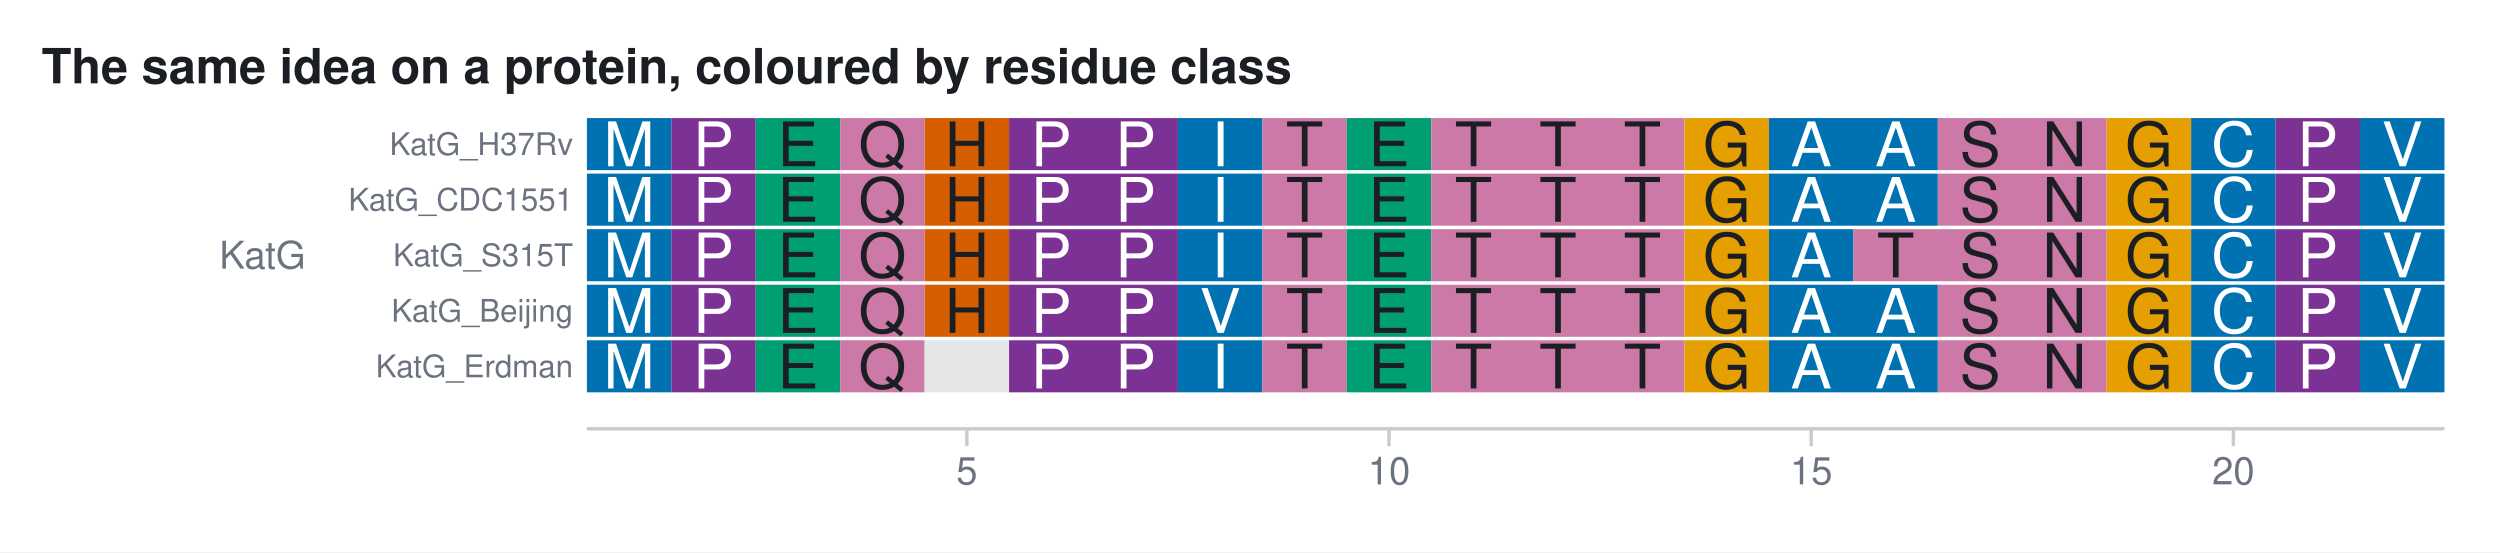
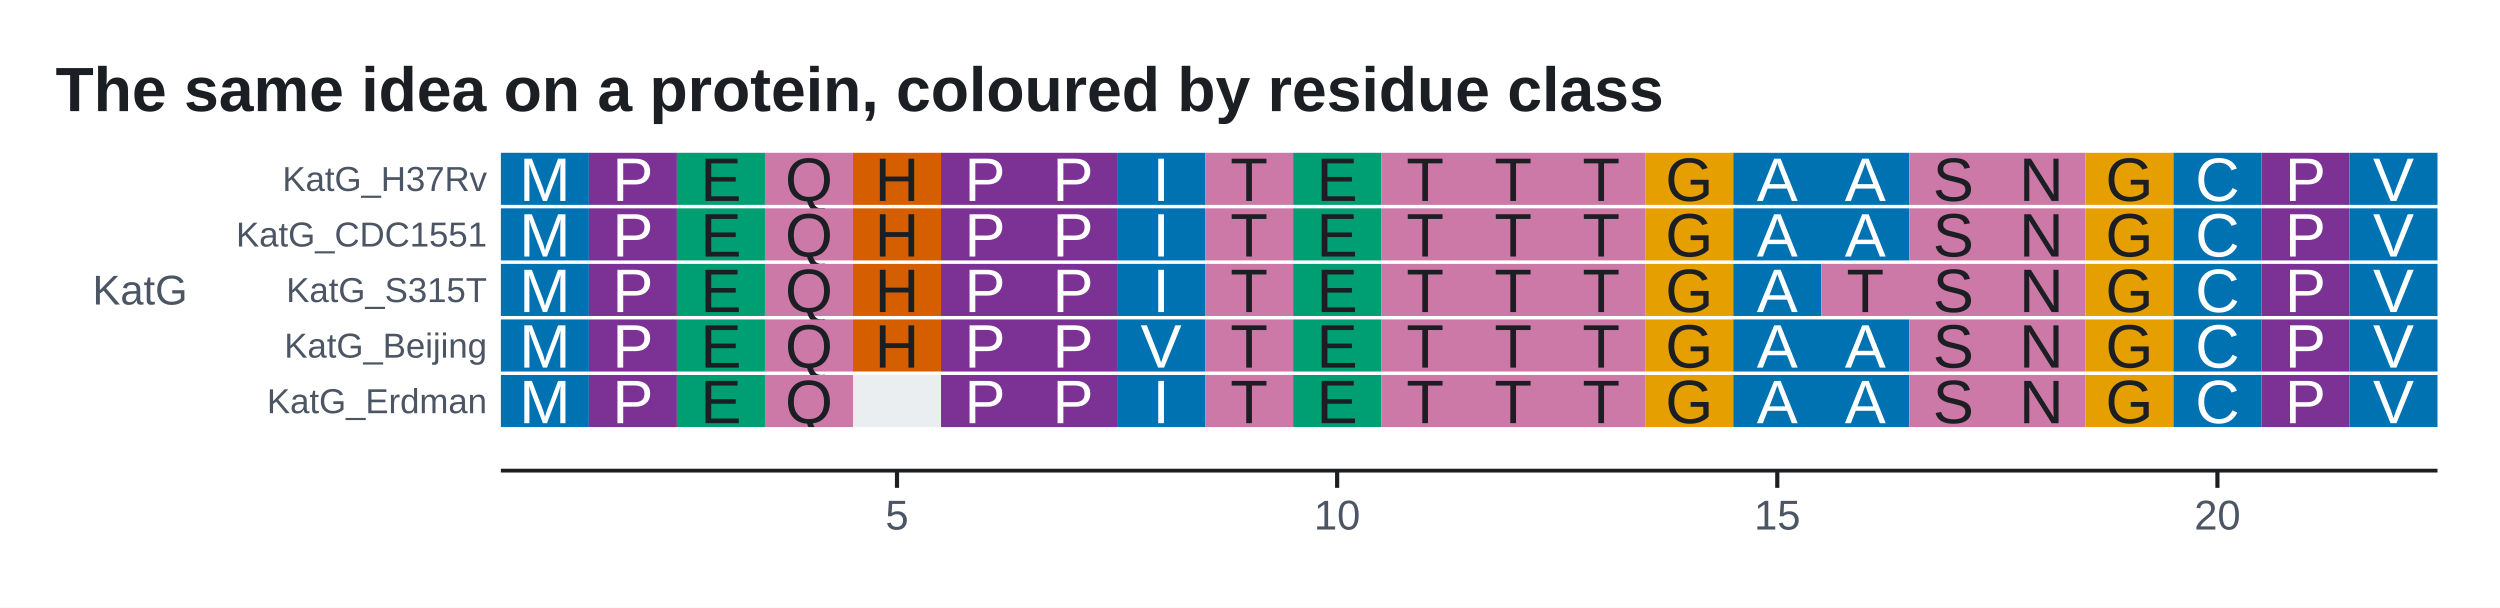
- <svg xmlns="http://www.w3.org/2000/svg" width="720" height="159" viewBox="0 0 720 159" font-family="Helvetica, Arial, sans-serif" role="img" aria-labelledby="karyon-title karyon-desc">
+ <svg xmlns="http://www.w3.org/2000/svg" width="720" height="175" viewBox="0 0 720 175" font-family="Liberation Sans, Arial, Helvetica, sans-serif" role="img" aria-labelledby="karyon-title karyon-desc">
  <defs>
    <clipPath id="karyon-clip-0">
-       <rect x="96" y="34" width="608" height="79" />
+       <rect x="64" y="44" width="638" height="79" />
    </clipPath>
    <clipPath id="karyon-clip-1">
-       <rect x="169.025" y="123" width="534.975" height="26" />
+       <rect x="144.25" y="135" width="557.75" height="26" />
    </clipPath>
  </defs>
-   <rect x="0" y="0" width="720" height="159" fill="#ffffff" />
-   <text x="12" y="24" fill="#1b1f23" font-size="14" text-anchor="start" font-weight="bold">The same idea on a protein, coloured by residue class</text>
-   <text x="88" y="77.35" fill="#6b7280" font-size="11" text-anchor="end">KatG</text>
+   <rect x="0" y="0" width="720" height="175" fill="#ffffff" />
+   <text x="16" y="32" fill="#1b1f23" font-size="18" text-anchor="start" font-weight="bold">The same idea on a protein, coloured by residue class</text>
+   <text x="54" y="87.7" fill="#4b5563" font-size="12" text-anchor="end">KatG</text>
  <g clip-path="url(#karyon-clip-0)">
    <g>
-       <rect x="169.025" y="34" width="24.317" height="15" fill="#0072b2" />
-       <rect x="193.342" y="34" width="24.317" height="15" fill="#7b3294" />
-       <rect x="217.659" y="34" width="24.317" height="15" fill="#009e73" />
-       <rect x="241.976" y="34" width="24.317" height="15" fill="#cc79a7" />
-       <rect x="266.293" y="34" width="24.317" height="15" fill="#d55e00" />
-       <rect x="290.61" y="34" width="48.634" height="15" fill="#7b3294" />
-       <rect x="339.244" y="34" width="24.317" height="15" fill="#0072b2" />
-       <rect x="363.561" y="34" width="24.317" height="15" fill="#cc79a7" />
-       <rect x="387.878" y="34" width="24.317" height="15" fill="#009e73" />
-       <rect x="412.195" y="34" width="72.951" height="15" fill="#cc79a7" />
-       <rect x="485.147" y="34" width="24.317" height="15" fill="#e69f00" />
-       <rect x="509.464" y="34" width="48.634" height="15" fill="#0072b2" />
-       <rect x="558.098" y="34" width="48.634" height="15" fill="#cc79a7" />
-       <rect x="606.732" y="34" width="24.317" height="15" fill="#e69f00" />
-       <rect x="631.049" y="34" width="24.317" height="15" fill="#0072b2" />
-       <rect x="655.366" y="34" width="24.317" height="15" fill="#7b3294" />
-       <rect x="679.683" y="34" width="24.317" height="15" fill="#0072b2" />
-       <text x="181.184" y="47.875" fill="#ffffff" font-size="17.708" text-anchor="middle">M</text>
-       <text x="205.501" y="47.875" fill="#ffffff" font-size="17.708" text-anchor="middle">P</text>
-       <text x="229.818" y="47.875" fill="#1b1f23" font-size="17.708" text-anchor="middle">E</text>
-       <text x="254.135" y="47.875" fill="#1b1f23" font-size="17.708" text-anchor="middle">Q</text>
-       <text x="278.452" y="47.875" fill="#1b1f23" font-size="17.708" text-anchor="middle">H</text>
-       <text x="302.769" y="47.875" fill="#ffffff" font-size="17.708" text-anchor="middle">P</text>
-       <text x="327.086" y="47.875" fill="#ffffff" font-size="17.708" text-anchor="middle">P</text>
-       <text x="351.403" y="47.875" fill="#ffffff" font-size="17.708" text-anchor="middle">I</text>
-       <text x="375.72" y="47.875" fill="#1b1f23" font-size="17.708" text-anchor="middle">T</text>
-       <text x="400.037" y="47.875" fill="#1b1f23" font-size="17.708" text-anchor="middle">E</text>
-       <text x="424.354" y="47.875" fill="#1b1f23" font-size="17.708" text-anchor="middle">T</text>
-       <text x="448.671" y="47.875" fill="#1b1f23" font-size="17.708" text-anchor="middle">T</text>
-       <text x="472.988" y="47.875" fill="#1b1f23" font-size="17.708" text-anchor="middle">T</text>
-       <text x="497.305" y="47.875" fill="#1b1f23" font-size="17.708" text-anchor="middle">G</text>
-       <text x="521.622" y="47.875" fill="#ffffff" font-size="17.708" text-anchor="middle">A</text>
-       <text x="545.939" y="47.875" fill="#ffffff" font-size="17.708" text-anchor="middle">A</text>
-       <text x="570.256" y="47.875" fill="#1b1f23" font-size="17.708" text-anchor="middle">S</text>
-       <text x="594.573" y="47.875" fill="#1b1f23" font-size="17.708" text-anchor="middle">N</text>
-       <text x="618.89" y="47.875" fill="#1b1f23" font-size="17.708" text-anchor="middle">G</text>
-       <text x="643.207" y="47.875" fill="#ffffff" font-size="17.708" text-anchor="middle">C</text>
-       <text x="667.524" y="47.875" fill="#ffffff" font-size="17.708" text-anchor="middle">P</text>
-       <text x="691.841" y="47.875" fill="#ffffff" font-size="17.708" text-anchor="middle">V</text>
-       <text x="165.025" y="44.65" fill="#6b7280" font-size="9" text-anchor="end">KatG_H37Rv</text>
-     </g>
-     <g>
-       <rect x="169.025" y="50" width="24.317" height="15" fill="#0072b2" />
-       <rect x="193.342" y="50" width="24.317" height="15" fill="#7b3294" />
-       <rect x="217.659" y="50" width="24.317" height="15" fill="#009e73" />
-       <rect x="241.976" y="50" width="24.317" height="15" fill="#cc79a7" />
-       <rect x="266.293" y="50" width="24.317" height="15" fill="#d55e00" />
-       <rect x="290.61" y="50" width="48.634" height="15" fill="#7b3294" />
-       <rect x="339.244" y="50" width="24.317" height="15" fill="#0072b2" />
-       <rect x="363.561" y="50" width="24.317" height="15" fill="#cc79a7" />
-       <rect x="387.878" y="50" width="24.317" height="15" fill="#009e73" />
-       <rect x="412.195" y="50" width="72.951" height="15" fill="#cc79a7" />
-       <rect x="485.147" y="50" width="24.317" height="15" fill="#e69f00" />
-       <rect x="509.464" y="50" width="48.634" height="15" fill="#0072b2" />
-       <rect x="558.098" y="50" width="48.634" height="15" fill="#cc79a7" />
-       <rect x="606.732" y="50" width="24.317" height="15" fill="#e69f00" />
-       <rect x="631.049" y="50" width="24.317" height="15" fill="#0072b2" />
-       <rect x="655.366" y="50" width="24.317" height="15" fill="#7b3294" />
-       <rect x="679.683" y="50" width="24.317" height="15" fill="#0072b2" />
-       <text x="181.184" y="63.875" fill="#ffffff" font-size="17.708" text-anchor="middle">M</text>
-       <text x="205.501" y="63.875" fill="#ffffff" font-size="17.708" text-anchor="middle">P</text>
-       <text x="229.818" y="63.875" fill="#1b1f23" font-size="17.708" text-anchor="middle">E</text>
-       <text x="254.135" y="63.875" fill="#1b1f23" font-size="17.708" text-anchor="middle">Q</text>
-       <text x="278.452" y="63.875" fill="#1b1f23" font-size="17.708" text-anchor="middle">H</text>
-       <text x="302.769" y="63.875" fill="#ffffff" font-size="17.708" text-anchor="middle">P</text>
-       <text x="327.086" y="63.875" fill="#ffffff" font-size="17.708" text-anchor="middle">P</text>
-       <text x="351.403" y="63.875" fill="#ffffff" font-size="17.708" text-anchor="middle">I</text>
-       <text x="375.72" y="63.875" fill="#1b1f23" font-size="17.708" text-anchor="middle">T</text>
-       <text x="400.037" y="63.875" fill="#1b1f23" font-size="17.708" text-anchor="middle">E</text>
-       <text x="424.354" y="63.875" fill="#1b1f23" font-size="17.708" text-anchor="middle">T</text>
-       <text x="448.671" y="63.875" fill="#1b1f23" font-size="17.708" text-anchor="middle">T</text>
-       <text x="472.988" y="63.875" fill="#1b1f23" font-size="17.708" text-anchor="middle">T</text>
-       <text x="497.305" y="63.875" fill="#1b1f23" font-size="17.708" text-anchor="middle">G</text>
-       <text x="521.622" y="63.875" fill="#ffffff" font-size="17.708" text-anchor="middle">A</text>
-       <text x="545.939" y="63.875" fill="#ffffff" font-size="17.708" text-anchor="middle">A</text>
-       <text x="570.256" y="63.875" fill="#1b1f23" font-size="17.708" text-anchor="middle">S</text>
-       <text x="594.573" y="63.875" fill="#1b1f23" font-size="17.708" text-anchor="middle">N</text>
-       <text x="618.89" y="63.875" fill="#1b1f23" font-size="17.708" text-anchor="middle">G</text>
-       <text x="643.207" y="63.875" fill="#ffffff" font-size="17.708" text-anchor="middle">C</text>
-       <text x="667.524" y="63.875" fill="#ffffff" font-size="17.708" text-anchor="middle">P</text>
-       <text x="691.841" y="63.875" fill="#ffffff" font-size="17.708" text-anchor="middle">V</text>
-       <text x="165.025" y="60.65" fill="#6b7280" font-size="9" text-anchor="end">KatG_CDC1551</text>
-     </g>
-     <g>
-       <rect x="169.025" y="66" width="24.317" height="15" fill="#0072b2" />
-       <rect x="193.342" y="66" width="24.317" height="15" fill="#7b3294" />
-       <rect x="217.659" y="66" width="24.317" height="15" fill="#009e73" />
-       <rect x="241.976" y="66" width="24.317" height="15" fill="#cc79a7" />
-       <rect x="266.293" y="66" width="24.317" height="15" fill="#d55e00" />
-       <rect x="290.61" y="66" width="48.634" height="15" fill="#7b3294" />
-       <rect x="339.244" y="66" width="24.317" height="15" fill="#0072b2" />
-       <rect x="363.561" y="66" width="24.317" height="15" fill="#cc79a7" />
-       <rect x="387.878" y="66" width="24.317" height="15" fill="#009e73" />
-       <rect x="412.195" y="66" width="72.951" height="15" fill="#cc79a7" />
-       <rect x="485.147" y="66" width="24.317" height="15" fill="#e69f00" />
-       <rect x="509.464" y="66" width="24.317" height="15" fill="#0072b2" />
-       <rect x="533.781" y="66" width="72.951" height="15" fill="#cc79a7" />
-       <rect x="606.732" y="66" width="24.317" height="15" fill="#e69f00" />
-       <rect x="631.049" y="66" width="24.317" height="15" fill="#0072b2" />
-       <rect x="655.366" y="66" width="24.317" height="15" fill="#7b3294" />
-       <rect x="679.683" y="66" width="24.317" height="15" fill="#0072b2" />
-       <text x="181.184" y="79.875" fill="#ffffff" font-size="17.708" text-anchor="middle">M</text>
-       <text x="205.501" y="79.875" fill="#ffffff" font-size="17.708" text-anchor="middle">P</text>
-       <text x="229.818" y="79.875" fill="#1b1f23" font-size="17.708" text-anchor="middle">E</text>
-       <text x="254.135" y="79.875" fill="#1b1f23" font-size="17.708" text-anchor="middle">Q</text>
-       <text x="278.452" y="79.875" fill="#1b1f23" font-size="17.708" text-anchor="middle">H</text>
-       <text x="302.769" y="79.875" fill="#ffffff" font-size="17.708" text-anchor="middle">P</text>
-       <text x="327.086" y="79.875" fill="#ffffff" font-size="17.708" text-anchor="middle">P</text>
-       <text x="351.403" y="79.875" fill="#ffffff" font-size="17.708" text-anchor="middle">I</text>
-       <text x="375.72" y="79.875" fill="#1b1f23" font-size="17.708" text-anchor="middle">T</text>
-       <text x="400.037" y="79.875" fill="#1b1f23" font-size="17.708" text-anchor="middle">E</text>
-       <text x="424.354" y="79.875" fill="#1b1f23" font-size="17.708" text-anchor="middle">T</text>
-       <text x="448.671" y="79.875" fill="#1b1f23" font-size="17.708" text-anchor="middle">T</text>
-       <text x="472.988" y="79.875" fill="#1b1f23" font-size="17.708" text-anchor="middle">T</text>
-       <text x="497.305" y="79.875" fill="#1b1f23" font-size="17.708" text-anchor="middle">G</text>
-       <text x="521.622" y="79.875" fill="#ffffff" font-size="17.708" text-anchor="middle">A</text>
-       <text x="545.939" y="79.875" fill="#1b1f23" font-size="17.708" text-anchor="middle">T</text>
-       <text x="570.256" y="79.875" fill="#1b1f23" font-size="17.708" text-anchor="middle">S</text>
-       <text x="594.573" y="79.875" fill="#1b1f23" font-size="17.708" text-anchor="middle">N</text>
-       <text x="618.89" y="79.875" fill="#1b1f23" font-size="17.708" text-anchor="middle">G</text>
-       <text x="643.207" y="79.875" fill="#ffffff" font-size="17.708" text-anchor="middle">C</text>
-       <text x="667.524" y="79.875" fill="#ffffff" font-size="17.708" text-anchor="middle">P</text>
-       <text x="691.841" y="79.875" fill="#ffffff" font-size="17.708" text-anchor="middle">V</text>
-       <text x="165.025" y="76.65" fill="#6b7280" font-size="9" text-anchor="end">KatG_S315T</text>
-     </g>
-     <g>
-       <rect x="169.025" y="82" width="24.317" height="15" fill="#0072b2" />
-       <rect x="193.342" y="82" width="24.317" height="15" fill="#7b3294" />
-       <rect x="217.659" y="82" width="24.317" height="15" fill="#009e73" />
-       <rect x="241.976" y="82" width="24.317" height="15" fill="#cc79a7" />
-       <rect x="266.293" y="82" width="24.317" height="15" fill="#d55e00" />
-       <rect x="290.61" y="82" width="48.634" height="15" fill="#7b3294" />
-       <rect x="339.244" y="82" width="24.317" height="15" fill="#0072b2" />
-       <rect x="363.561" y="82" width="24.317" height="15" fill="#cc79a7" />
-       <rect x="387.878" y="82" width="24.317" height="15" fill="#009e73" />
-       <rect x="412.195" y="82" width="72.951" height="15" fill="#cc79a7" />
-       <rect x="485.147" y="82" width="24.317" height="15" fill="#e69f00" />
-       <rect x="509.464" y="82" width="48.634" height="15" fill="#0072b2" />
-       <rect x="558.098" y="82" width="48.634" height="15" fill="#cc79a7" />
-       <rect x="606.732" y="82" width="24.317" height="15" fill="#e69f00" />
-       <rect x="631.049" y="82" width="24.317" height="15" fill="#0072b2" />
-       <rect x="655.366" y="82" width="24.317" height="15" fill="#7b3294" />
-       <rect x="679.683" y="82" width="24.317" height="15" fill="#0072b2" />
-       <text x="181.184" y="95.875" fill="#ffffff" font-size="17.708" text-anchor="middle">M</text>
-       <text x="205.501" y="95.875" fill="#ffffff" font-size="17.708" text-anchor="middle">P</text>
-       <text x="229.818" y="95.875" fill="#1b1f23" font-size="17.708" text-anchor="middle">E</text>
-       <text x="254.135" y="95.875" fill="#1b1f23" font-size="17.708" text-anchor="middle">Q</text>
-       <text x="278.452" y="95.875" fill="#1b1f23" font-size="17.708" text-anchor="middle">H</text>
-       <text x="302.769" y="95.875" fill="#ffffff" font-size="17.708" text-anchor="middle">P</text>
-       <text x="327.086" y="95.875" fill="#ffffff" font-size="17.708" text-anchor="middle">P</text>
-       <text x="351.403" y="95.875" fill="#ffffff" font-size="17.708" text-anchor="middle">V</text>
-       <text x="375.72" y="95.875" fill="#1b1f23" font-size="17.708" text-anchor="middle">T</text>
-       <text x="400.037" y="95.875" fill="#1b1f23" font-size="17.708" text-anchor="middle">E</text>
-       <text x="424.354" y="95.875" fill="#1b1f23" font-size="17.708" text-anchor="middle">T</text>
-       <text x="448.671" y="95.875" fill="#1b1f23" font-size="17.708" text-anchor="middle">T</text>
-       <text x="472.988" y="95.875" fill="#1b1f23" font-size="17.708" text-anchor="middle">T</text>
-       <text x="497.305" y="95.875" fill="#1b1f23" font-size="17.708" text-anchor="middle">G</text>
-       <text x="521.622" y="95.875" fill="#ffffff" font-size="17.708" text-anchor="middle">A</text>
-       <text x="545.939" y="95.875" fill="#ffffff" font-size="17.708" text-anchor="middle">A</text>
-       <text x="570.256" y="95.875" fill="#1b1f23" font-size="17.708" text-anchor="middle">S</text>
-       <text x="594.573" y="95.875" fill="#1b1f23" font-size="17.708" text-anchor="middle">N</text>
-       <text x="618.89" y="95.875" fill="#1b1f23" font-size="17.708" text-anchor="middle">G</text>
-       <text x="643.207" y="95.875" fill="#ffffff" font-size="17.708" text-anchor="middle">C</text>
-       <text x="667.524" y="95.875" fill="#ffffff" font-size="17.708" text-anchor="middle">P</text>
-       <text x="691.841" y="95.875" fill="#ffffff" font-size="17.708" text-anchor="middle">V</text>
-       <text x="165.025" y="92.65" fill="#6b7280" font-size="9" text-anchor="end">KatG_Beijing</text>
-     </g>
-     <g>
-       <rect x="169.025" y="98" width="24.317" height="15" fill="#0072b2" />
-       <rect x="193.342" y="98" width="24.317" height="15" fill="#7b3294" />
-       <rect x="217.659" y="98" width="24.317" height="15" fill="#009e73" />
-       <rect x="241.976" y="98" width="24.317" height="15" fill="#cc79a7" />
-       <rect x="266.293" y="98" width="24.317" height="15" fill="#e4e6e8" />
-       <rect x="290.61" y="98" width="48.634" height="15" fill="#7b3294" />
-       <rect x="339.244" y="98" width="24.317" height="15" fill="#0072b2" />
-       <rect x="363.561" y="98" width="24.317" height="15" fill="#cc79a7" />
-       <rect x="387.878" y="98" width="24.317" height="15" fill="#009e73" />
-       <rect x="412.195" y="98" width="72.951" height="15" fill="#cc79a7" />
-       <rect x="485.147" y="98" width="24.317" height="15" fill="#e69f00" />
-       <rect x="509.464" y="98" width="48.634" height="15" fill="#0072b2" />
-       <rect x="558.098" y="98" width="48.634" height="15" fill="#cc79a7" />
-       <rect x="606.732" y="98" width="24.317" height="15" fill="#e69f00" />
-       <rect x="631.049" y="98" width="24.317" height="15" fill="#0072b2" />
-       <rect x="655.366" y="98" width="24.317" height="15" fill="#7b3294" />
-       <rect x="679.683" y="98" width="24.317" height="15" fill="#0072b2" />
-       <text x="181.184" y="111.875" fill="#ffffff" font-size="17.708" text-anchor="middle">M</text>
-       <text x="205.501" y="111.875" fill="#ffffff" font-size="17.708" text-anchor="middle">P</text>
-       <text x="229.818" y="111.875" fill="#1b1f23" font-size="17.708" text-anchor="middle">E</text>
-       <text x="254.135" y="111.875" fill="#1b1f23" font-size="17.708" text-anchor="middle">Q</text>
-       <text x="302.769" y="111.875" fill="#ffffff" font-size="17.708" text-anchor="middle">P</text>
-       <text x="327.086" y="111.875" fill="#ffffff" font-size="17.708" text-anchor="middle">P</text>
-       <text x="351.403" y="111.875" fill="#ffffff" font-size="17.708" text-anchor="middle">I</text>
-       <text x="375.72" y="111.875" fill="#1b1f23" font-size="17.708" text-anchor="middle">T</text>
-       <text x="400.037" y="111.875" fill="#1b1f23" font-size="17.708" text-anchor="middle">E</text>
-       <text x="424.354" y="111.875" fill="#1b1f23" font-size="17.708" text-anchor="middle">T</text>
-       <text x="448.671" y="111.875" fill="#1b1f23" font-size="17.708" text-anchor="middle">T</text>
-       <text x="472.988" y="111.875" fill="#1b1f23" font-size="17.708" text-anchor="middle">T</text>
-       <text x="497.305" y="111.875" fill="#1b1f23" font-size="17.708" text-anchor="middle">G</text>
-       <text x="521.622" y="111.875" fill="#ffffff" font-size="17.708" text-anchor="middle">A</text>
-       <text x="545.939" y="111.875" fill="#ffffff" font-size="17.708" text-anchor="middle">A</text>
-       <text x="570.256" y="111.875" fill="#1b1f23" font-size="17.708" text-anchor="middle">S</text>
-       <text x="594.573" y="111.875" fill="#1b1f23" font-size="17.708" text-anchor="middle">N</text>
-       <text x="618.89" y="111.875" fill="#1b1f23" font-size="17.708" text-anchor="middle">G</text>
-       <text x="643.207" y="111.875" fill="#ffffff" font-size="17.708" text-anchor="middle">C</text>
-       <text x="667.524" y="111.875" fill="#ffffff" font-size="17.708" text-anchor="middle">P</text>
-       <text x="691.841" y="111.875" fill="#ffffff" font-size="17.708" text-anchor="middle">V</text>
-       <text x="165.025" y="108.65" fill="#6b7280" font-size="9" text-anchor="end">KatG_Erdman</text>
+       <rect x="144.25" y="44" width="25.352" height="15" fill="#0072b2" />
+       <rect x="169.602" y="44" width="25.352" height="15" fill="#7b3294" />
+       <rect x="194.955" y="44" width="25.352" height="15" fill="#009e73" />
+       <rect x="220.307" y="44" width="25.352" height="15" fill="#cc79a7" />
+       <rect x="245.659" y="44" width="25.352" height="15" fill="#d55e00" />
+       <rect x="271.011" y="44" width="50.705" height="15" fill="#7b3294" />
+       <rect x="321.716" y="44" width="25.352" height="15" fill="#0072b2" />
+       <rect x="347.068" y="44" width="25.352" height="15" fill="#cc79a7" />
+       <rect x="372.42" y="44" width="25.352" height="15" fill="#009e73" />
+       <rect x="397.773" y="44" width="76.057" height="15" fill="#cc79a7" />
+       <rect x="473.83" y="44" width="25.352" height="15" fill="#e69f00" />
+       <rect x="499.182" y="44" width="50.705" height="15" fill="#0072b2" />
+       <rect x="549.886" y="44" width="50.705" height="15" fill="#cc79a7" />
+       <rect x="600.591" y="44" width="25.352" height="15" fill="#e69f00" />
+       <rect x="625.943" y="44" width="25.352" height="15" fill="#0072b2" />
+       <rect x="651.295" y="44" width="25.352" height="15" fill="#7b3294" />
+       <rect x="676.648" y="44" width="25.352" height="15" fill="#0072b2" />
+       <text x="156.926" y="57.875" fill="#ffffff" font-size="17.708" text-anchor="middle">M</text>
+       <text x="182.278" y="57.875" fill="#ffffff" font-size="17.708" text-anchor="middle">P</text>
+       <text x="207.631" y="57.875" fill="#1b1f23" font-size="17.708" text-anchor="middle">E</text>
+       <text x="232.983" y="57.875" fill="#1b1f23" font-size="17.708" text-anchor="middle">Q</text>
+       <text x="258.335" y="57.875" fill="#1b1f23" font-size="17.708" text-anchor="middle">H</text>
+       <text x="283.688" y="57.875" fill="#ffffff" font-size="17.708" text-anchor="middle">P</text>
+       <text x="309.04" y="57.875" fill="#ffffff" font-size="17.708" text-anchor="middle">P</text>
+       <text x="334.392" y="57.875" fill="#ffffff" font-size="17.708" text-anchor="middle">I</text>
+       <text x="359.744" y="57.875" fill="#1b1f23" font-size="17.708" text-anchor="middle">T</text>
+       <text x="385.097" y="57.875" fill="#1b1f23" font-size="17.708" text-anchor="middle">E</text>
+       <text x="410.449" y="57.875" fill="#1b1f23" font-size="17.708" text-anchor="middle">T</text>
+       <text x="435.801" y="57.875" fill="#1b1f23" font-size="17.708" text-anchor="middle">T</text>
+       <text x="461.153" y="57.875" fill="#1b1f23" font-size="17.708" text-anchor="middle">T</text>
+       <text x="486.506" y="57.875" fill="#1b1f23" font-size="17.708" text-anchor="middle">G</text>
+       <text x="511.858" y="57.875" fill="#ffffff" font-size="17.708" text-anchor="middle">A</text>
+       <text x="537.21" y="57.875" fill="#ffffff" font-size="17.708" text-anchor="middle">A</text>
+       <text x="562.563" y="57.875" fill="#1b1f23" font-size="17.708" text-anchor="middle">S</text>
+       <text x="587.915" y="57.875" fill="#1b1f23" font-size="17.708" text-anchor="middle">N</text>
+       <text x="613.267" y="57.875" fill="#1b1f23" font-size="17.708" text-anchor="middle">G</text>
+       <text x="638.619" y="57.875" fill="#ffffff" font-size="17.708" text-anchor="middle">C</text>
+       <text x="663.972" y="57.875" fill="#ffffff" font-size="17.708" text-anchor="middle">P</text>
+       <text x="689.324" y="57.875" fill="#ffffff" font-size="17.708" text-anchor="middle">V</text>
+       <text x="140.25" y="55" fill="#4b5563" font-size="10" text-anchor="end">KatG_H37Rv</text>
+     </g>
+     <g>
+       <rect x="144.25" y="60" width="25.352" height="15" fill="#0072b2" />
+       <rect x="169.602" y="60" width="25.352" height="15" fill="#7b3294" />
+       <rect x="194.955" y="60" width="25.352" height="15" fill="#009e73" />
+       <rect x="220.307" y="60" width="25.352" height="15" fill="#cc79a7" />
+       <rect x="245.659" y="60" width="25.352" height="15" fill="#d55e00" />
+       <rect x="271.011" y="60" width="50.705" height="15" fill="#7b3294" />
+       <rect x="321.716" y="60" width="25.352" height="15" fill="#0072b2" />
+       <rect x="347.068" y="60" width="25.352" height="15" fill="#cc79a7" />
+       <rect x="372.42" y="60" width="25.352" height="15" fill="#009e73" />
+       <rect x="397.773" y="60" width="76.057" height="15" fill="#cc79a7" />
+       <rect x="473.83" y="60" width="25.352" height="15" fill="#e69f00" />
+       <rect x="499.182" y="60" width="50.705" height="15" fill="#0072b2" />
+       <rect x="549.886" y="60" width="50.705" height="15" fill="#cc79a7" />
+       <rect x="600.591" y="60" width="25.352" height="15" fill="#e69f00" />
+       <rect x="625.943" y="60" width="25.352" height="15" fill="#0072b2" />
+       <rect x="651.295" y="60" width="25.352" height="15" fill="#7b3294" />
+       <rect x="676.648" y="60" width="25.352" height="15" fill="#0072b2" />
+       <text x="156.926" y="73.875" fill="#ffffff" font-size="17.708" text-anchor="middle">M</text>
+       <text x="182.278" y="73.875" fill="#ffffff" font-size="17.708" text-anchor="middle">P</text>
+       <text x="207.631" y="73.875" fill="#1b1f23" font-size="17.708" text-anchor="middle">E</text>
+       <text x="232.983" y="73.875" fill="#1b1f23" font-size="17.708" text-anchor="middle">Q</text>
+       <text x="258.335" y="73.875" fill="#1b1f23" font-size="17.708" text-anchor="middle">H</text>
+       <text x="283.688" y="73.875" fill="#ffffff" font-size="17.708" text-anchor="middle">P</text>
+       <text x="309.04" y="73.875" fill="#ffffff" font-size="17.708" text-anchor="middle">P</text>
+       <text x="334.392" y="73.875" fill="#ffffff" font-size="17.708" text-anchor="middle">I</text>
+       <text x="359.744" y="73.875" fill="#1b1f23" font-size="17.708" text-anchor="middle">T</text>
+       <text x="385.097" y="73.875" fill="#1b1f23" font-size="17.708" text-anchor="middle">E</text>
+       <text x="410.449" y="73.875" fill="#1b1f23" font-size="17.708" text-anchor="middle">T</text>
+       <text x="435.801" y="73.875" fill="#1b1f23" font-size="17.708" text-anchor="middle">T</text>
+       <text x="461.153" y="73.875" fill="#1b1f23" font-size="17.708" text-anchor="middle">T</text>
+       <text x="486.506" y="73.875" fill="#1b1f23" font-size="17.708" text-anchor="middle">G</text>
+       <text x="511.858" y="73.875" fill="#ffffff" font-size="17.708" text-anchor="middle">A</text>
+       <text x="537.21" y="73.875" fill="#ffffff" font-size="17.708" text-anchor="middle">A</text>
+       <text x="562.563" y="73.875" fill="#1b1f23" font-size="17.708" text-anchor="middle">S</text>
+       <text x="587.915" y="73.875" fill="#1b1f23" font-size="17.708" text-anchor="middle">N</text>
+       <text x="613.267" y="73.875" fill="#1b1f23" font-size="17.708" text-anchor="middle">G</text>
+       <text x="638.619" y="73.875" fill="#ffffff" font-size="17.708" text-anchor="middle">C</text>
+       <text x="663.972" y="73.875" fill="#ffffff" font-size="17.708" text-anchor="middle">P</text>
+       <text x="689.324" y="73.875" fill="#ffffff" font-size="17.708" text-anchor="middle">V</text>
+       <text x="140.25" y="71" fill="#4b5563" font-size="10" text-anchor="end">KatG_CDC1551</text>
+     </g>
+     <g>
+       <rect x="144.25" y="76" width="25.352" height="15" fill="#0072b2" />
+       <rect x="169.602" y="76" width="25.352" height="15" fill="#7b3294" />
+       <rect x="194.955" y="76" width="25.352" height="15" fill="#009e73" />
+       <rect x="220.307" y="76" width="25.352" height="15" fill="#cc79a7" />
+       <rect x="245.659" y="76" width="25.352" height="15" fill="#d55e00" />
+       <rect x="271.011" y="76" width="50.705" height="15" fill="#7b3294" />
+       <rect x="321.716" y="76" width="25.352" height="15" fill="#0072b2" />
+       <rect x="347.068" y="76" width="25.352" height="15" fill="#cc79a7" />
+       <rect x="372.42" y="76" width="25.352" height="15" fill="#009e73" />
+       <rect x="397.773" y="76" width="76.057" height="15" fill="#cc79a7" />
+       <rect x="473.83" y="76" width="25.352" height="15" fill="#e69f00" />
+       <rect x="499.182" y="76" width="25.352" height="15" fill="#0072b2" />
+       <rect x="524.534" y="76" width="76.057" height="15" fill="#cc79a7" />
+       <rect x="600.591" y="76" width="25.352" height="15" fill="#e69f00" />
+       <rect x="625.943" y="76" width="25.352" height="15" fill="#0072b2" />
+       <rect x="651.295" y="76" width="25.352" height="15" fill="#7b3294" />
+       <rect x="676.648" y="76" width="25.352" height="15" fill="#0072b2" />
+       <text x="156.926" y="89.875" fill="#ffffff" font-size="17.708" text-anchor="middle">M</text>
+       <text x="182.278" y="89.875" fill="#ffffff" font-size="17.708" text-anchor="middle">P</text>
+       <text x="207.631" y="89.875" fill="#1b1f23" font-size="17.708" text-anchor="middle">E</text>
+       <text x="232.983" y="89.875" fill="#1b1f23" font-size="17.708" text-anchor="middle">Q</text>
+       <text x="258.335" y="89.875" fill="#1b1f23" font-size="17.708" text-anchor="middle">H</text>
+       <text x="283.688" y="89.875" fill="#ffffff" font-size="17.708" text-anchor="middle">P</text>
+       <text x="309.04" y="89.875" fill="#ffffff" font-size="17.708" text-anchor="middle">P</text>
+       <text x="334.392" y="89.875" fill="#ffffff" font-size="17.708" text-anchor="middle">I</text>
+       <text x="359.744" y="89.875" fill="#1b1f23" font-size="17.708" text-anchor="middle">T</text>
+       <text x="385.097" y="89.875" fill="#1b1f23" font-size="17.708" text-anchor="middle">E</text>
+       <text x="410.449" y="89.875" fill="#1b1f23" font-size="17.708" text-anchor="middle">T</text>
+       <text x="435.801" y="89.875" fill="#1b1f23" font-size="17.708" text-anchor="middle">T</text>
+       <text x="461.153" y="89.875" fill="#1b1f23" font-size="17.708" text-anchor="middle">T</text>
+       <text x="486.506" y="89.875" fill="#1b1f23" font-size="17.708" text-anchor="middle">G</text>
+       <text x="511.858" y="89.875" fill="#ffffff" font-size="17.708" text-anchor="middle">A</text>
+       <text x="537.21" y="89.875" fill="#1b1f23" font-size="17.708" text-anchor="middle">T</text>
+       <text x="562.563" y="89.875" fill="#1b1f23" font-size="17.708" text-anchor="middle">S</text>
+       <text x="587.915" y="89.875" fill="#1b1f23" font-size="17.708" text-anchor="middle">N</text>
+       <text x="613.267" y="89.875" fill="#1b1f23" font-size="17.708" text-anchor="middle">G</text>
+       <text x="638.619" y="89.875" fill="#ffffff" font-size="17.708" text-anchor="middle">C</text>
+       <text x="663.972" y="89.875" fill="#ffffff" font-size="17.708" text-anchor="middle">P</text>
+       <text x="689.324" y="89.875" fill="#ffffff" font-size="17.708" text-anchor="middle">V</text>
+       <text x="140.25" y="87" fill="#4b5563" font-size="10" text-anchor="end">KatG_S315T</text>
+     </g>
+     <g>
+       <rect x="144.25" y="92" width="25.352" height="15" fill="#0072b2" />
+       <rect x="169.602" y="92" width="25.352" height="15" fill="#7b3294" />
+       <rect x="194.955" y="92" width="25.352" height="15" fill="#009e73" />
+       <rect x="220.307" y="92" width="25.352" height="15" fill="#cc79a7" />
+       <rect x="245.659" y="92" width="25.352" height="15" fill="#d55e00" />
+       <rect x="271.011" y="92" width="50.705" height="15" fill="#7b3294" />
+       <rect x="321.716" y="92" width="25.352" height="15" fill="#0072b2" />
+       <rect x="347.068" y="92" width="25.352" height="15" fill="#cc79a7" />
+       <rect x="372.42" y="92" width="25.352" height="15" fill="#009e73" />
+       <rect x="397.773" y="92" width="76.057" height="15" fill="#cc79a7" />
+       <rect x="473.83" y="92" width="25.352" height="15" fill="#e69f00" />
+       <rect x="499.182" y="92" width="50.705" height="15" fill="#0072b2" />
+       <rect x="549.886" y="92" width="50.705" height="15" fill="#cc79a7" />
+       <rect x="600.591" y="92" width="25.352" height="15" fill="#e69f00" />
+       <rect x="625.943" y="92" width="25.352" height="15" fill="#0072b2" />
+       <rect x="651.295" y="92" width="25.352" height="15" fill="#7b3294" />
+       <rect x="676.648" y="92" width="25.352" height="15" fill="#0072b2" />
+       <text x="156.926" y="105.875" fill="#ffffff" font-size="17.708" text-anchor="middle">M</text>
+       <text x="182.278" y="105.875" fill="#ffffff" font-size="17.708" text-anchor="middle">P</text>
+       <text x="207.631" y="105.875" fill="#1b1f23" font-size="17.708" text-anchor="middle">E</text>
+       <text x="232.983" y="105.875" fill="#1b1f23" font-size="17.708" text-anchor="middle">Q</text>
+       <text x="258.335" y="105.875" fill="#1b1f23" font-size="17.708" text-anchor="middle">H</text>
+       <text x="283.688" y="105.875" fill="#ffffff" font-size="17.708" text-anchor="middle">P</text>
+       <text x="309.04" y="105.875" fill="#ffffff" font-size="17.708" text-anchor="middle">P</text>
+       <text x="334.392" y="105.875" fill="#ffffff" font-size="17.708" text-anchor="middle">V</text>
+       <text x="359.744" y="105.875" fill="#1b1f23" font-size="17.708" text-anchor="middle">T</text>
+       <text x="385.097" y="105.875" fill="#1b1f23" font-size="17.708" text-anchor="middle">E</text>
+       <text x="410.449" y="105.875" fill="#1b1f23" font-size="17.708" text-anchor="middle">T</text>
+       <text x="435.801" y="105.875" fill="#1b1f23" font-size="17.708" text-anchor="middle">T</text>
+       <text x="461.153" y="105.875" fill="#1b1f23" font-size="17.708" text-anchor="middle">T</text>
+       <text x="486.506" y="105.875" fill="#1b1f23" font-size="17.708" text-anchor="middle">G</text>
+       <text x="511.858" y="105.875" fill="#ffffff" font-size="17.708" text-anchor="middle">A</text>
+       <text x="537.21" y="105.875" fill="#ffffff" font-size="17.708" text-anchor="middle">A</text>
+       <text x="562.563" y="105.875" fill="#1b1f23" font-size="17.708" text-anchor="middle">S</text>
+       <text x="587.915" y="105.875" fill="#1b1f23" font-size="17.708" text-anchor="middle">N</text>
+       <text x="613.267" y="105.875" fill="#1b1f23" font-size="17.708" text-anchor="middle">G</text>
+       <text x="638.619" y="105.875" fill="#ffffff" font-size="17.708" text-anchor="middle">C</text>
+       <text x="663.972" y="105.875" fill="#ffffff" font-size="17.708" text-anchor="middle">P</text>
+       <text x="689.324" y="105.875" fill="#ffffff" font-size="17.708" text-anchor="middle">V</text>
+       <text x="140.25" y="103" fill="#4b5563" font-size="10" text-anchor="end">KatG_Beijing</text>
+     </g>
+     <g>
+       <rect x="144.25" y="108" width="25.352" height="15" fill="#0072b2" />
+       <rect x="169.602" y="108" width="25.352" height="15" fill="#7b3294" />
+       <rect x="194.955" y="108" width="25.352" height="15" fill="#009e73" />
+       <rect x="220.307" y="108" width="25.352" height="15" fill="#cc79a7" />
+       <rect x="245.659" y="108" width="25.352" height="15" fill="#ebeef1" />
+       <rect x="271.011" y="108" width="50.705" height="15" fill="#7b3294" />
+       <rect x="321.716" y="108" width="25.352" height="15" fill="#0072b2" />
+       <rect x="347.068" y="108" width="25.352" height="15" fill="#cc79a7" />
+       <rect x="372.42" y="108" width="25.352" height="15" fill="#009e73" />
+       <rect x="397.773" y="108" width="76.057" height="15" fill="#cc79a7" />
+       <rect x="473.83" y="108" width="25.352" height="15" fill="#e69f00" />
+       <rect x="499.182" y="108" width="50.705" height="15" fill="#0072b2" />
+       <rect x="549.886" y="108" width="50.705" height="15" fill="#cc79a7" />
+       <rect x="600.591" y="108" width="25.352" height="15" fill="#e69f00" />
+       <rect x="625.943" y="108" width="25.352" height="15" fill="#0072b2" />
+       <rect x="651.295" y="108" width="25.352" height="15" fill="#7b3294" />
+       <rect x="676.648" y="108" width="25.352" height="15" fill="#0072b2" />
+       <text x="156.926" y="121.875" fill="#ffffff" font-size="17.708" text-anchor="middle">M</text>
+       <text x="182.278" y="121.875" fill="#ffffff" font-size="17.708" text-anchor="middle">P</text>
+       <text x="207.631" y="121.875" fill="#1b1f23" font-size="17.708" text-anchor="middle">E</text>
+       <text x="232.983" y="121.875" fill="#1b1f23" font-size="17.708" text-anchor="middle">Q</text>
+       <text x="283.688" y="121.875" fill="#ffffff" font-size="17.708" text-anchor="middle">P</text>
+       <text x="309.04" y="121.875" fill="#ffffff" font-size="17.708" text-anchor="middle">P</text>
+       <text x="334.392" y="121.875" fill="#ffffff" font-size="17.708" text-anchor="middle">I</text>
+       <text x="359.744" y="121.875" fill="#1b1f23" font-size="17.708" text-anchor="middle">T</text>
+       <text x="385.097" y="121.875" fill="#1b1f23" font-size="17.708" text-anchor="middle">E</text>
+       <text x="410.449" y="121.875" fill="#1b1f23" font-size="17.708" text-anchor="middle">T</text>
+       <text x="435.801" y="121.875" fill="#1b1f23" font-size="17.708" text-anchor="middle">T</text>
+       <text x="461.153" y="121.875" fill="#1b1f23" font-size="17.708" text-anchor="middle">T</text>
+       <text x="486.506" y="121.875" fill="#1b1f23" font-size="17.708" text-anchor="middle">G</text>
+       <text x="511.858" y="121.875" fill="#ffffff" font-size="17.708" text-anchor="middle">A</text>
+       <text x="537.21" y="121.875" fill="#ffffff" font-size="17.708" text-anchor="middle">A</text>
+       <text x="562.563" y="121.875" fill="#1b1f23" font-size="17.708" text-anchor="middle">S</text>
+       <text x="587.915" y="121.875" fill="#1b1f23" font-size="17.708" text-anchor="middle">N</text>
+       <text x="613.267" y="121.875" fill="#1b1f23" font-size="17.708" text-anchor="middle">G</text>
+       <text x="638.619" y="121.875" fill="#ffffff" font-size="17.708" text-anchor="middle">C</text>
+       <text x="663.972" y="121.875" fill="#ffffff" font-size="17.708" text-anchor="middle">P</text>
+       <text x="689.324" y="121.875" fill="#ffffff" font-size="17.708" text-anchor="middle">V</text>
+       <text x="140.25" y="119" fill="#4b5563" font-size="10" text-anchor="end">KatG_Erdman</text>
    </g>
  </g>
  <g clip-path="url(#karyon-clip-1)">
-     <line x1="169.025" y1="123.5" x2="704" y2="123.5" stroke="#c8ccd1" stroke-width="1" />
-     <line x1="278.452" y1="123.5" x2="278.452" y2="128.5" stroke="#c8ccd1" stroke-width="1" />
-     <text x="278.452" y="139.5" fill="#6b7280" font-size="11" text-anchor="middle">5</text>
-     <line x1="400.037" y1="123.5" x2="400.037" y2="128.5" stroke="#c8ccd1" stroke-width="1" />
-     <text x="400.037" y="139.5" fill="#6b7280" font-size="11" text-anchor="middle">10</text>
-     <line x1="521.622" y1="123.5" x2="521.622" y2="128.5" stroke="#c8ccd1" stroke-width="1" />
-     <text x="521.622" y="139.5" fill="#6b7280" font-size="11" text-anchor="middle">15</text>
-     <line x1="643.207" y1="123.5" x2="643.207" y2="128.5" stroke="#c8ccd1" stroke-width="1" />
-     <text x="643.207" y="139.5" fill="#6b7280" font-size="11" text-anchor="middle">20</text>
+     <line x1="144.25" y1="135.5" x2="702" y2="135.5" stroke="#1b1f23" stroke-width="1.2" />
+     <line x1="258.335" y1="135.5" x2="258.335" y2="140.5" stroke="#1b1f23" stroke-width="1.2" />
+     <text x="258.335" y="152.5" fill="#4b5563" font-size="12" text-anchor="middle">5</text>
+     <line x1="385.097" y1="135.5" x2="385.097" y2="140.5" stroke="#1b1f23" stroke-width="1.2" />
+     <text x="385.097" y="152.5" fill="#4b5563" font-size="12" text-anchor="middle">10</text>
+     <line x1="511.858" y1="135.5" x2="511.858" y2="140.5" stroke="#1b1f23" stroke-width="1.2" />
+     <text x="511.858" y="152.5" fill="#4b5563" font-size="12" text-anchor="middle">15</text>
+     <line x1="638.619" y1="135.5" x2="638.619" y2="140.5" stroke="#1b1f23" stroke-width="1.2" />
+     <text x="638.619" y="152.5" fill="#4b5563" font-size="12" text-anchor="middle">20</text>
  </g>
</svg>
